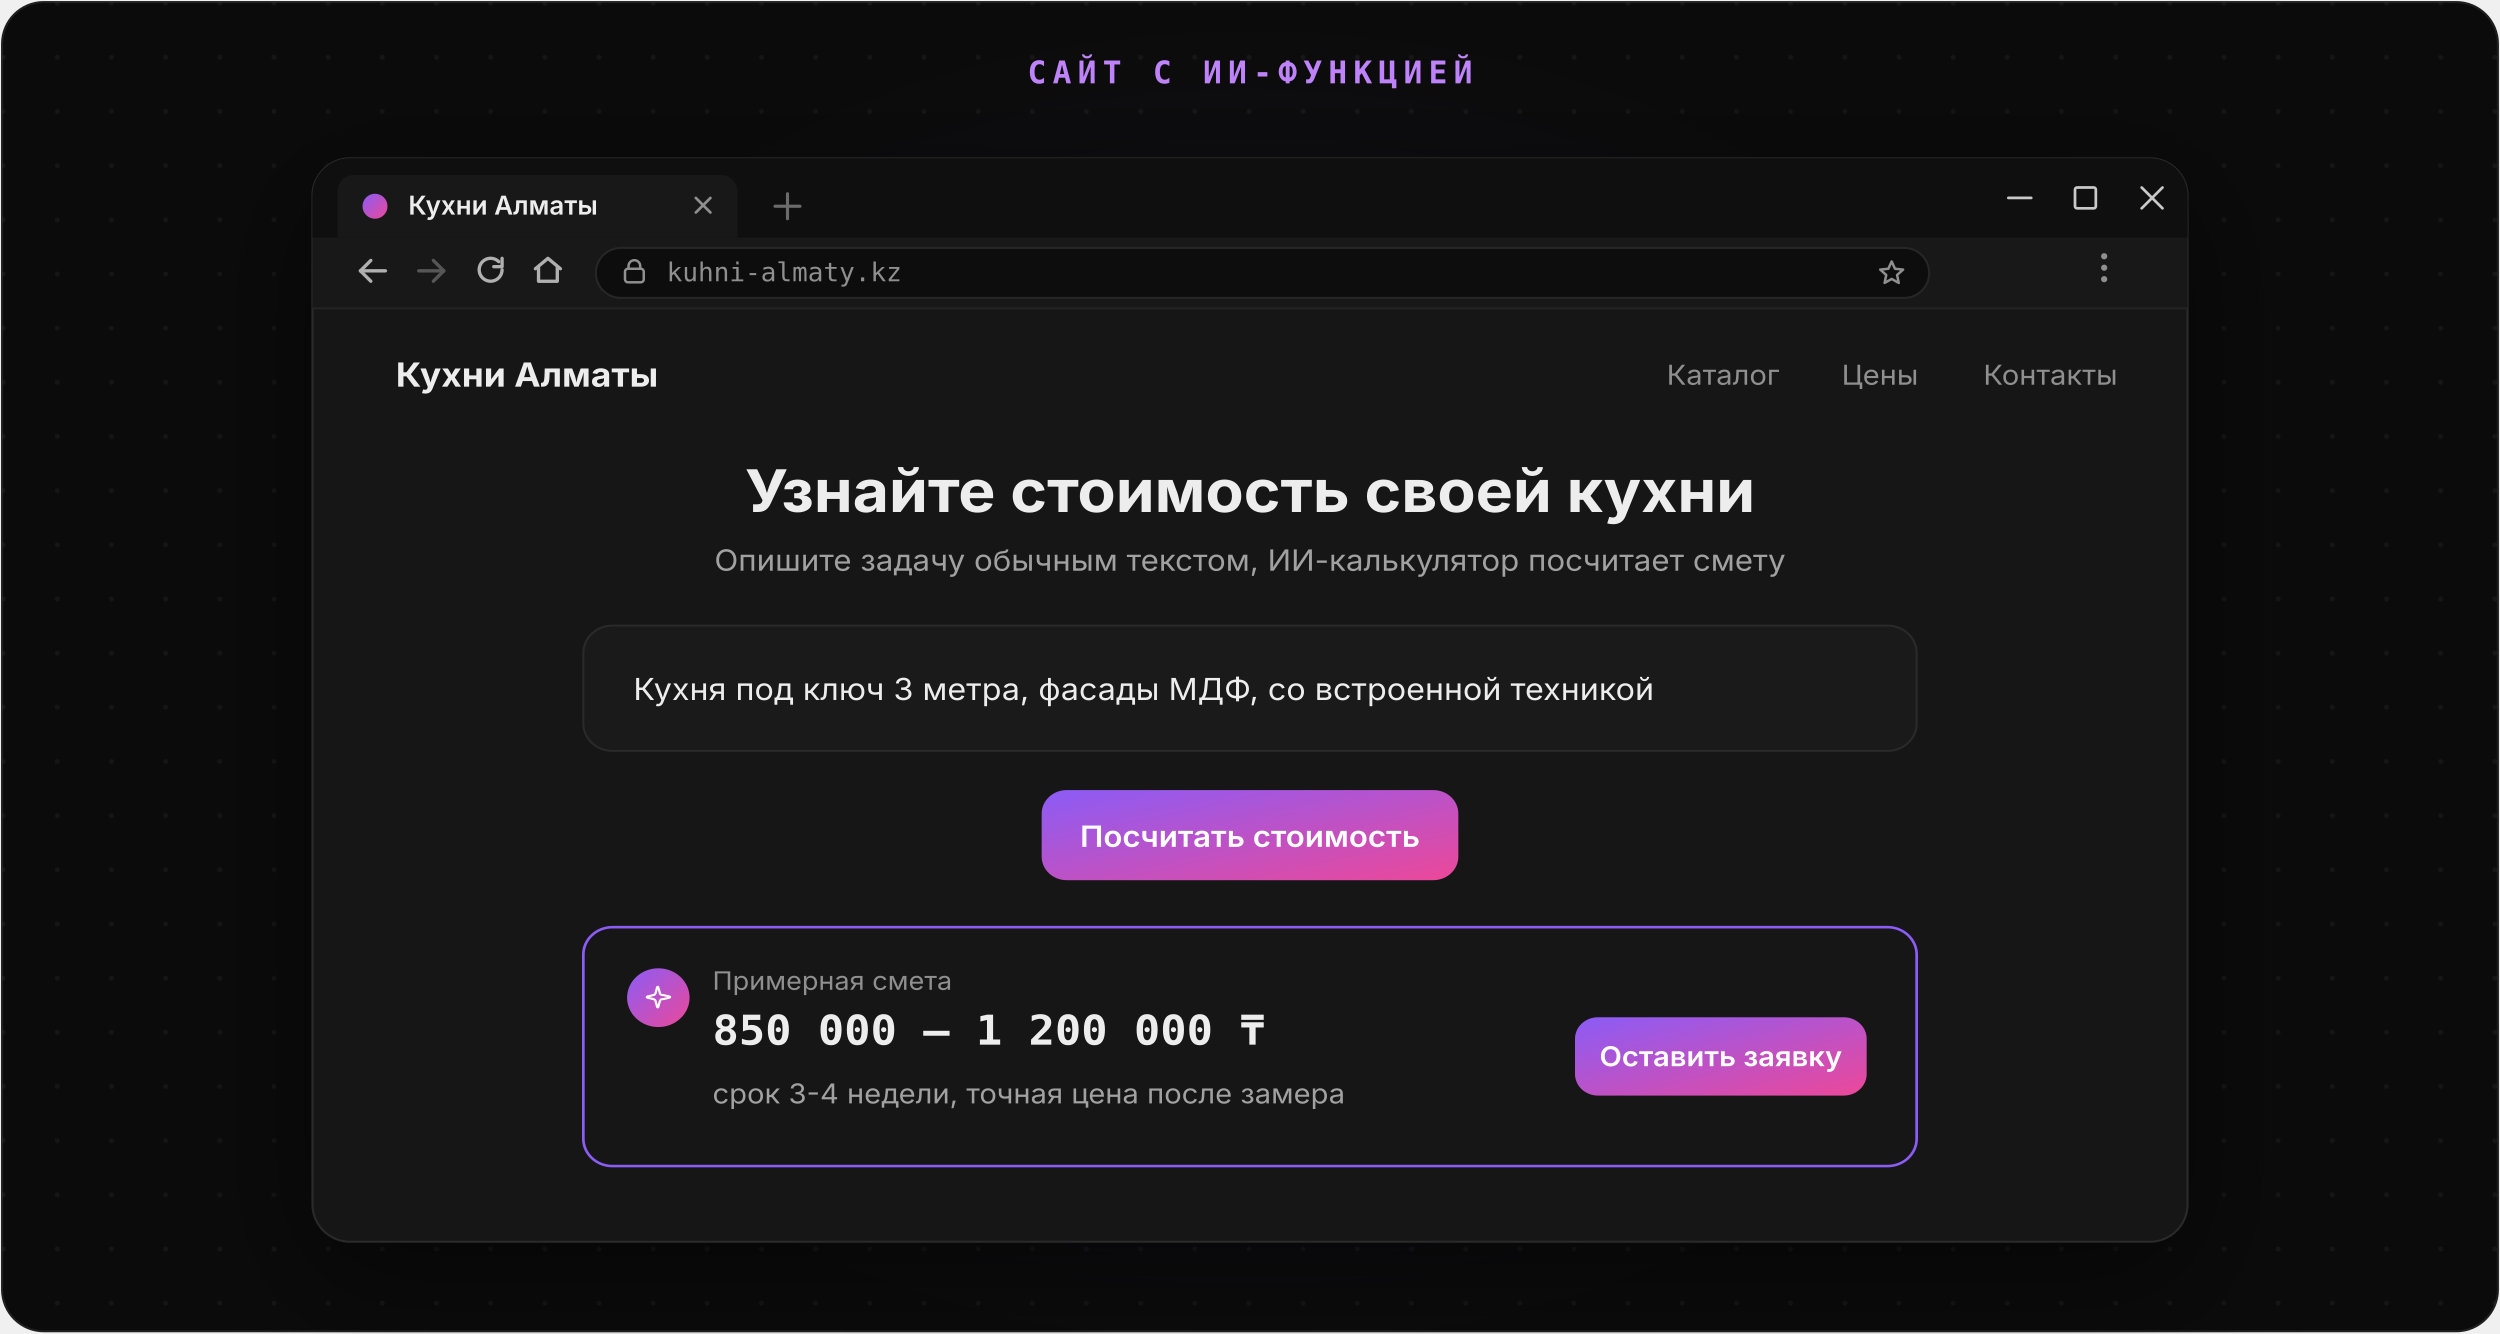
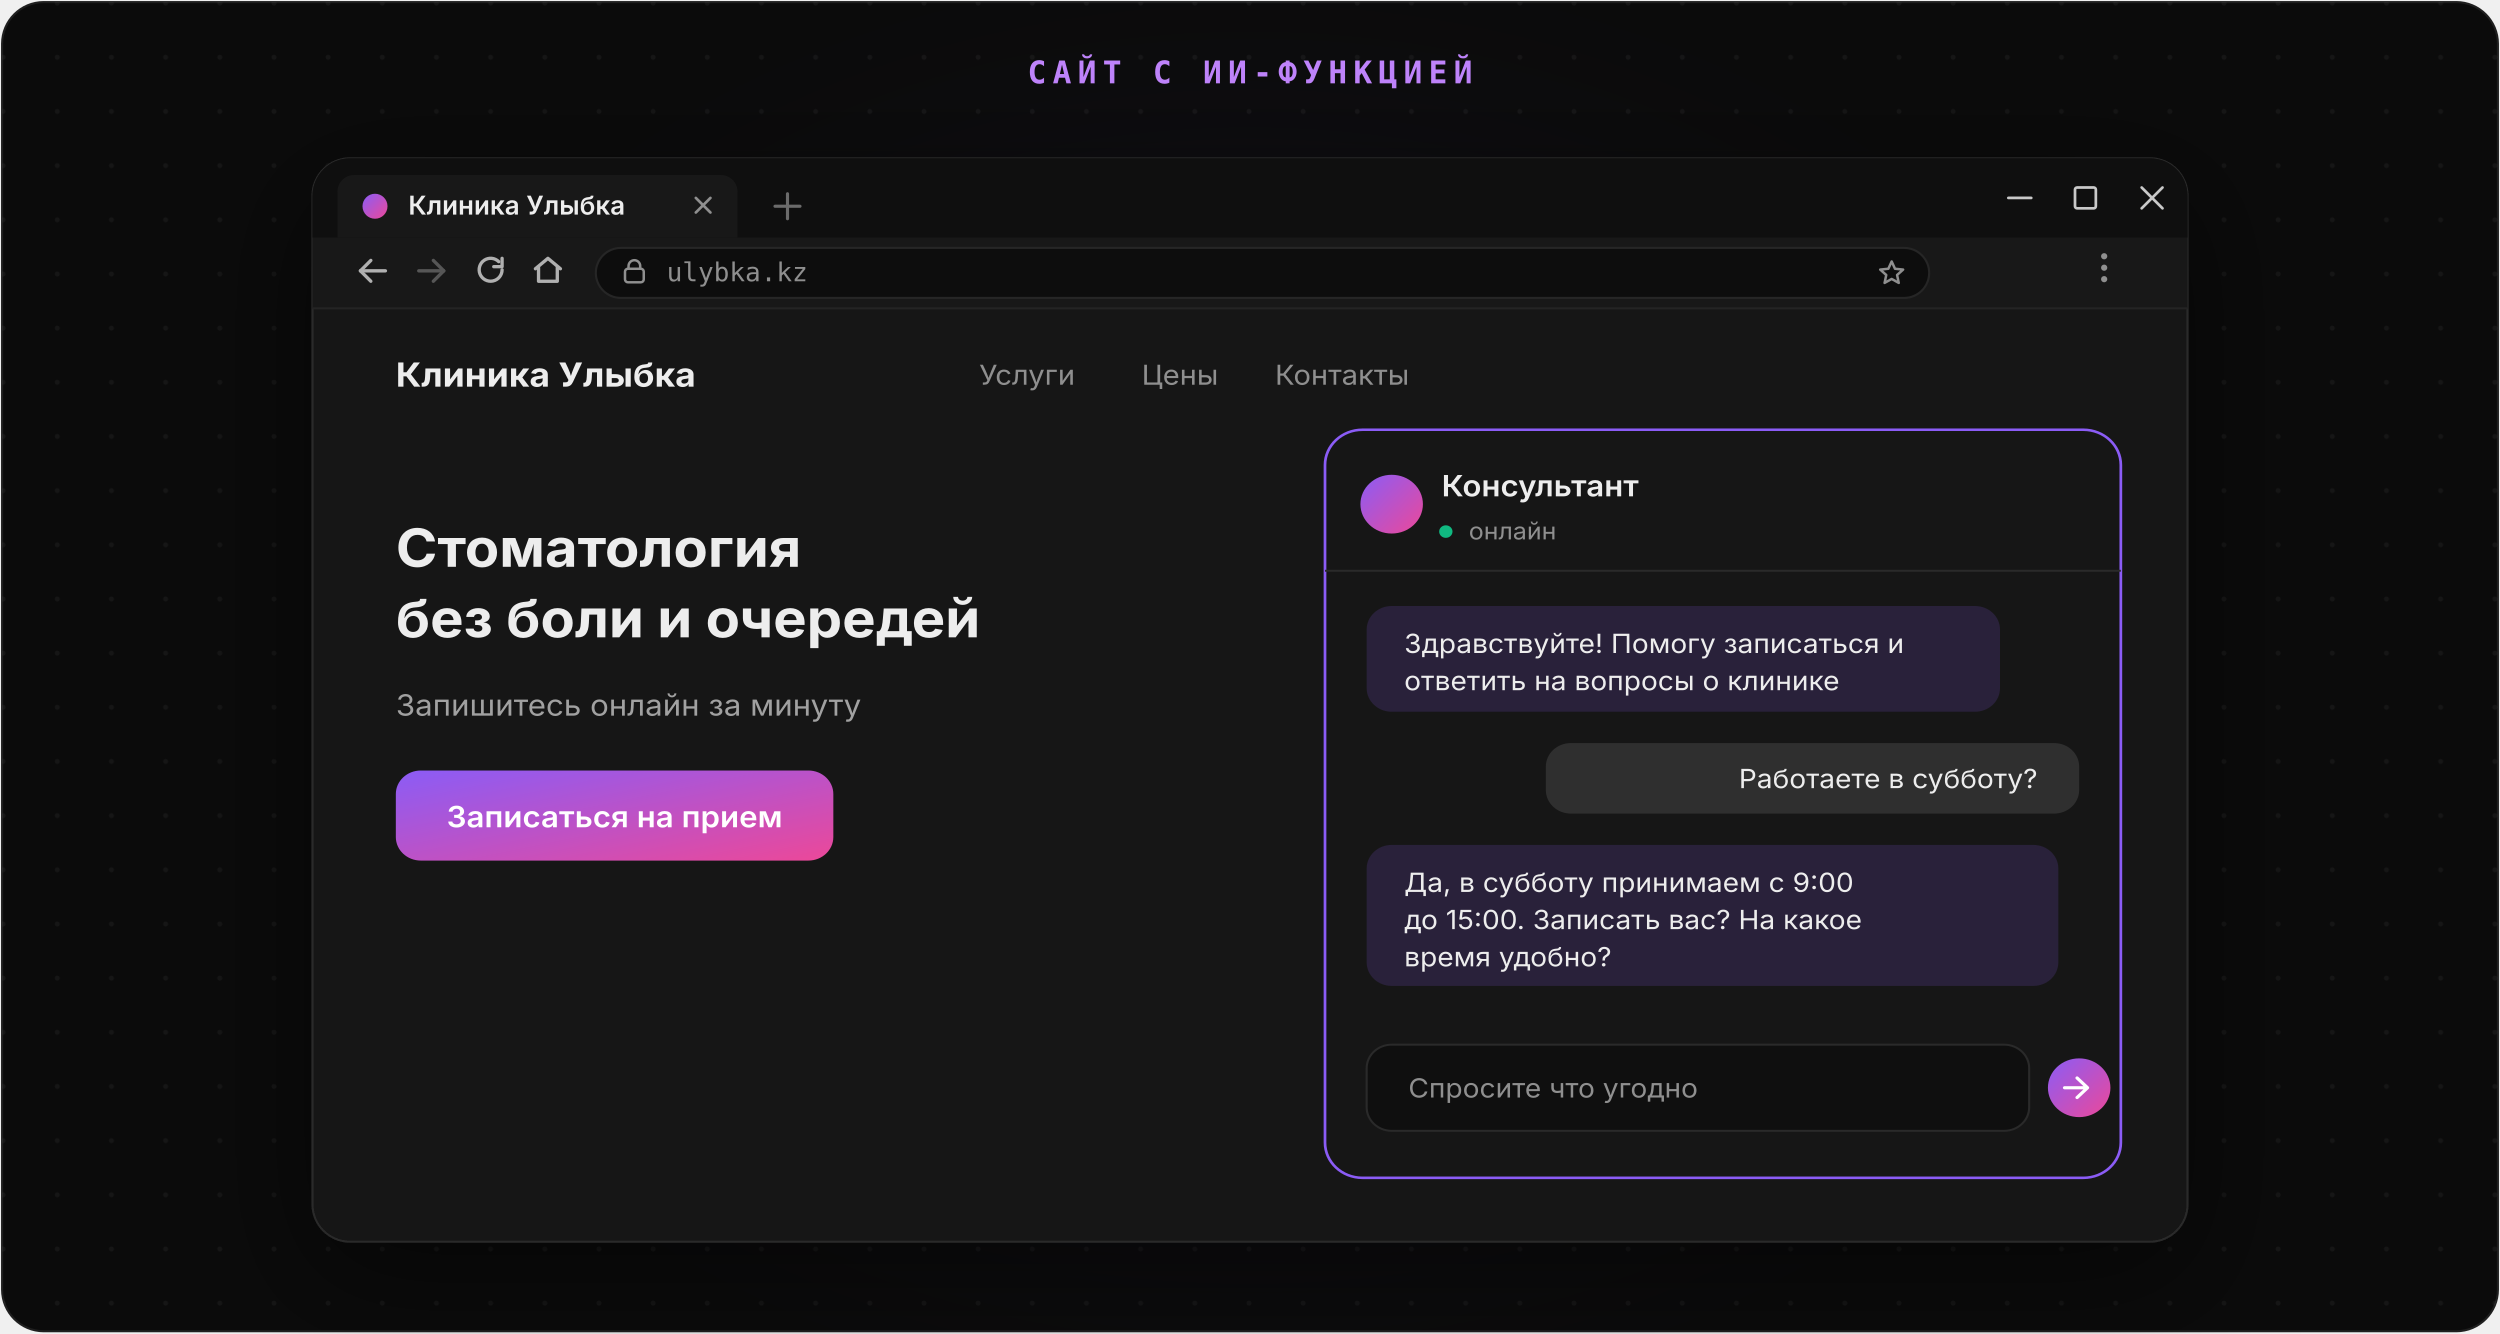
<svg xmlns="http://www.w3.org/2000/svg" viewBox="0 0 1200 640" width="1200" height="640" font-family="Inter, ui-sans-serif, system-ui, -apple-system, Segoe UI, sans-serif">
  <defs>
    <linearGradient id="grad" x1="0" y1="0" x2="1" y2="1">
      <stop offset="0" stop-color="#8b5cf6" />
      <stop offset="1" stop-color="#ec4899" />
    </linearGradient>
    <pattern id="dots" width="26" height="26" patternUnits="userSpaceOnUse">
      <circle cx="1.5" cy="1.5" r="1.2" fill="#ffffff" fill-opacity="0.045" />
    </pattern>
    <filter id="drop" x="-30%" y="-30%" width="160%" height="160%">
      <feDropShadow dx="0" dy="16" stdDeviation="28" flood-color="#000000" flood-opacity="0.5" />
    </filter>
    <filter id="glow" x="-60%" y="-60%" width="220%" height="220%">
      <feGaussianBlur stdDeviation="80" />
    </filter>
    <clipPath id="win">
      <rect x="150" y="76" width="900" height="520" rx="18" />
    </clipPath>
  </defs>
  <rect x="1" y="1" width="1198" height="638" rx="20" fill="#0b0b0b" stroke="#1f1f1f" />
  <rect x="1" y="1" width="1198" height="638" rx="20" fill="url(#dots)" />
  <ellipse cx="600" cy="330" rx="300" ry="200" fill="#8b5cf6" opacity="0.10" filter="url(#glow)" />
  <text x="600" y="40" text-anchor="middle" font-family="ui-monospace, SFMono-Regular, Menlo, monospace" font-size="15" letter-spacing="3" fill="#c084fc" font-weight="600">САЙТ С ИИ-ФУНКЦИЕЙ</text>
  <g filter="url(#drop)">
    <rect x="150" y="76" width="900" height="520" rx="18" fill="#131313" stroke="#2a2a2a" />
  </g>
  <g clip-path="url(#win)">
    <rect x="150" y="76" width="900" height="72" fill="#181818" />
    <rect x="150" y="76" width="900" height="38" fill="#0f0f0f" />
    <path d="M162 114 v-22 a8 8 0 0 1 8-8 h176 a8 8 0 0 1 8 8 v22 z" fill="#181818" />
    <circle cx="180" cy="99" r="6" fill="url(#grad)" />
-     <text x="196" y="103" fill="#ededed" font-size="12.5" font-weight="600">Кухни Алматы</text>
+     <text x="196" y="103" fill="#ededed" font-size="12.5" font-weight="600">Клиника Улыбка</text>
    <g transform="translate(334,95)" stroke="#8f8f8f" stroke-width="1.3" stroke-linecap="round">
      <path d="M0 0l7 7M7 0l-7 7" />
    </g>
    <g transform="translate(372,93)" stroke="#6b6b6b" stroke-width="1.5" stroke-linecap="round">
      <path d="M6 0v12M0 6h12" />
    </g>
    <g stroke="#c9c9c9" stroke-width="1.3" fill="none" stroke-linecap="round" stroke-linejoin="round">
      <path d="M964 95h11" />
      <rect x="996" y="90" width="10" height="10" rx="1" />
      <path d="M1028 90l10 10M1038 90l-10 10" />
    </g>
    <g fill="none" stroke-width="1.6" stroke-linecap="round" stroke-linejoin="round">
      <g transform="translate(172,124)" stroke="#b0b0b0">
        <path d="M13 6H1" />
        <path d="M6 1 1 6l5 5" />
      </g>
      <g transform="translate(200,124)" stroke="#565656">
        <path d="M1 6h12" />
        <path d="M8 1l5 5-5 5" />
      </g>
      <g transform="translate(228,123)" stroke="#b0b0b0">
        <path d="M13 6.5a5.5 5.5 0 1 1-1.6-3.9" />
        <path d="M13 1v4h-4" />
      </g>
      <g transform="translate(256,123)" stroke="#b0b0b0">
        <path d="M1 6l6-5 6 5" />
        <path d="M2.5 5.5v6.5h9V5.5" />
      </g>
    </g>
    <rect x="286" y="119" width="640" height="24" rx="12" fill="#0d0d0d" stroke="#262626" />
    <g transform="translate(300,124)" stroke="#8f8f8f" stroke-width="1.2" fill="none" stroke-linecap="round" stroke-linejoin="round">
      <rect x="0" y="5" width="9" height="6.5" rx="1.4" />
      <path d="M1.7 5V3.7a2.8 2.8 0 0 1 5.6 0V5" />
    </g>
-     <text x="320" y="135" fill="#8f8f8f" font-size="12.5" font-family="ui-monospace, monospace">kuhni-almaty.kz</text>
+     <text x="320" y="135" fill="#8f8f8f" font-size="12.5" font-family="ui-monospace, monospace">ulybka.kz</text>
    <g transform="translate(902,125)" fill="none" stroke="#8f8f8f" stroke-width="1.2" stroke-linecap="round" stroke-linejoin="round">
      <path d="M6 0.5l1.6 3.5 3.9.4-2.9 2.6.8 3.8L6 8.9 2.6 10.8l.8-3.8L.5 4.4l3.9-.4z" />
    </g>
    <g transform="translate(1010,123)" fill="#8f8f8f">
      <circle cx="0" cy="0" r="1.5" />
      <circle cx="0" cy="5.5" r="1.5" />
      <circle cx="0" cy="11" r="1.5" />
    </g>
    <line x1="150" y1="148" x2="1050" y2="148" stroke="#242424" />
    <g transform="translate(0,148) scale(1,0.94) translate(0,-124)">
-       <text x="190" y="164" fill="#ededed" font-size="17" font-weight="700">Кухни Алматы</text>
-       <text x="800" y="163" fill="#8f8f8f" font-size="14">Каталог</text>
-       <text x="884" y="163" fill="#8f8f8f" font-size="14">Цены</text>
-       <text x="952" y="163" fill="#8f8f8f" font-size="14">Контакты</text>
-       <text x="600" y="228" text-anchor="middle" fill="#ededed" font-size="30" font-weight="700">Узнайте стоимость своей кухни</text>
-       <text x="600" y="258" text-anchor="middle" fill="#a1a1a1" font-size="15">Опишите задачу обычным текстом, ИИ-калькулятор посчитает смету</text>
-       <rect x="280" y="286" width="640" height="64" rx="14" fill="#1a1a1a" stroke="#2a2a2a" />
-       <text x="304" y="324" fill="#ededed" font-size="15.5">Кухня под ключ 3 метра, фасады МДФ, со встроенной техникой</text>
-       <rect x="500" y="370" width="200" height="46" rx="12" fill="url(#grad)" />
-       <text x="600" y="399" text-anchor="middle" fill="#ffffff" font-size="15" font-weight="600">Посчитать стоимость</text>
-       <rect x="280" y="440" width="640" height="122" rx="14" fill="#161616" stroke="#8b5cf6" stroke-width="1.3" />
-       <circle cx="316" cy="476" r="15" fill="url(#grad)" />
-       <g transform="translate(308,468)" fill="none" stroke="#ffffff" stroke-width="1.6" stroke-linecap="round" stroke-linejoin="round">
-         <path d="M9.94 14.5A2 2 0 0 0 8.5 13.06l-4.6-1.19a.4.4 0 0 1 0-.74l4.6-1.19A2 2 0 0 0 9.94 8.5l1.19-4.6a.4.4 0 0 1 .74 0l1.19 4.6A2 2 0 0 0 15.5 9.94l4.6 1.19a.4.4 0 0 1 0 .74l-4.6 1.19A2 2 0 0 0 13.06 14.5l-1.19 4.6a.4.4 0 0 1-.74 0z" transform="scale(0.67)" />
+       <text x="190" y="164" fill="#ededed" font-size="17" font-weight="700">Клиника Улыбка</text>
+       <text x="470" y="163" fill="#8f8f8f" font-size="14">Услуги</text>
+       <text x="548" y="163" fill="#8f8f8f" font-size="14">Цены</text>
+       <text x="612" y="163" fill="#8f8f8f" font-size="14">Контакты</text>
+       <text x="190" y="256" fill="#ededed" font-size="27" font-weight="700">Стоматология</text>
+       <text x="190" y="292" fill="#ededed" font-size="27" font-weight="700">без боли и очередей</text>
+       <text x="190" y="332" fill="#a1a1a1" font-size="15">Запишитесь онлайн за минуту</text>
+       <rect x="190" y="360" width="210" height="46" rx="12" fill="url(#grad)" />
+       <text x="295" y="389" text-anchor="middle" fill="#ffffff" font-size="15" font-weight="600">Записаться на прием</text>
+       <rect x="636" y="186" width="382" height="382" rx="18" fill="#161616" stroke="#8b5cf6" stroke-width="1.3" />
+       <circle cx="668" cy="224" r="15" fill="url(#grad)" />
+       <text x="692" y="220" fill="#ededed" font-size="15" font-weight="600">Консультант</text>
+       <circle cx="694" cy="238" r="3.2" fill="#10b981" />
+       <text x="705" y="242" fill="#8f8f8f" font-size="12">онлайн</text>
+       <line x1="636" y1="258" x2="1018" y2="258" stroke="#2a2a2a" />
+       <rect x="656" y="276" width="304" height="54" rx="12" fill="#8b5cf6" fill-opacity="0.16" />
+       <text x="674" y="300" fill="#ededed" font-size="13.5">Здравствуйте! Помогу записаться и</text>
+       <text x="674" y="319" fill="#ededed" font-size="13.5">ответить на вопросы о клинике</text>
+       <rect x="742" y="346" width="256" height="36" rx="12" fill="#2f2f2f" />
+       <text x="978" y="369" text-anchor="end" fill="#ededed" font-size="13.5">Работаете в субботу?</text>
+       <rect x="656" y="398" width="332" height="72" rx="12" fill="#8b5cf6" fill-opacity="0.16" />
+       <text x="674" y="422" fill="#ededed" font-size="13.5">Да, в субботу принимаем с 9:00</text>
+       <text x="674" y="441" fill="#ededed" font-size="13.5">до 15:00. Записать вас? На какое</text>
+       <text x="674" y="460" fill="#ededed" font-size="13.5">время удобно?</text>
+       <rect x="656" y="500" width="318" height="44" rx="12" fill="#0f0f0f" stroke="#2a2a2a" />
+       <text x="676" y="527" fill="#8f8f8f" font-size="13.5">Спросите что угодно</text>
+       <circle cx="998" cy="522" r="15" fill="url(#grad)" />
+       <g transform="translate(991,516)" fill="none" stroke="#ffffff" stroke-width="1.6" stroke-linecap="round" stroke-linejoin="round">
+         <path d="M0 6h11M6 1l5 5-5 5" />
      </g>
-       <text x="342" y="472" fill="#8f8f8f" font-size="13">Примерная смета</text>
-       <text x="342" y="500" fill="#ededed" font-size="21" font-weight="700" font-family="ui-monospace, monospace">850 000 – 1 200 000 ₸</text>
-       <text x="342" y="530" fill="#a1a1a1" font-size="14">срок 3-4 недели, точная цена после замера</text>
-       <rect x="756" y="486" width="140" height="40" rx="11" fill="url(#grad)" />
-       <text x="826" y="511" text-anchor="middle" fill="#ffffff" font-size="14" font-weight="600">Оставить заявку</text>
    </g>
  </g>
</svg>
